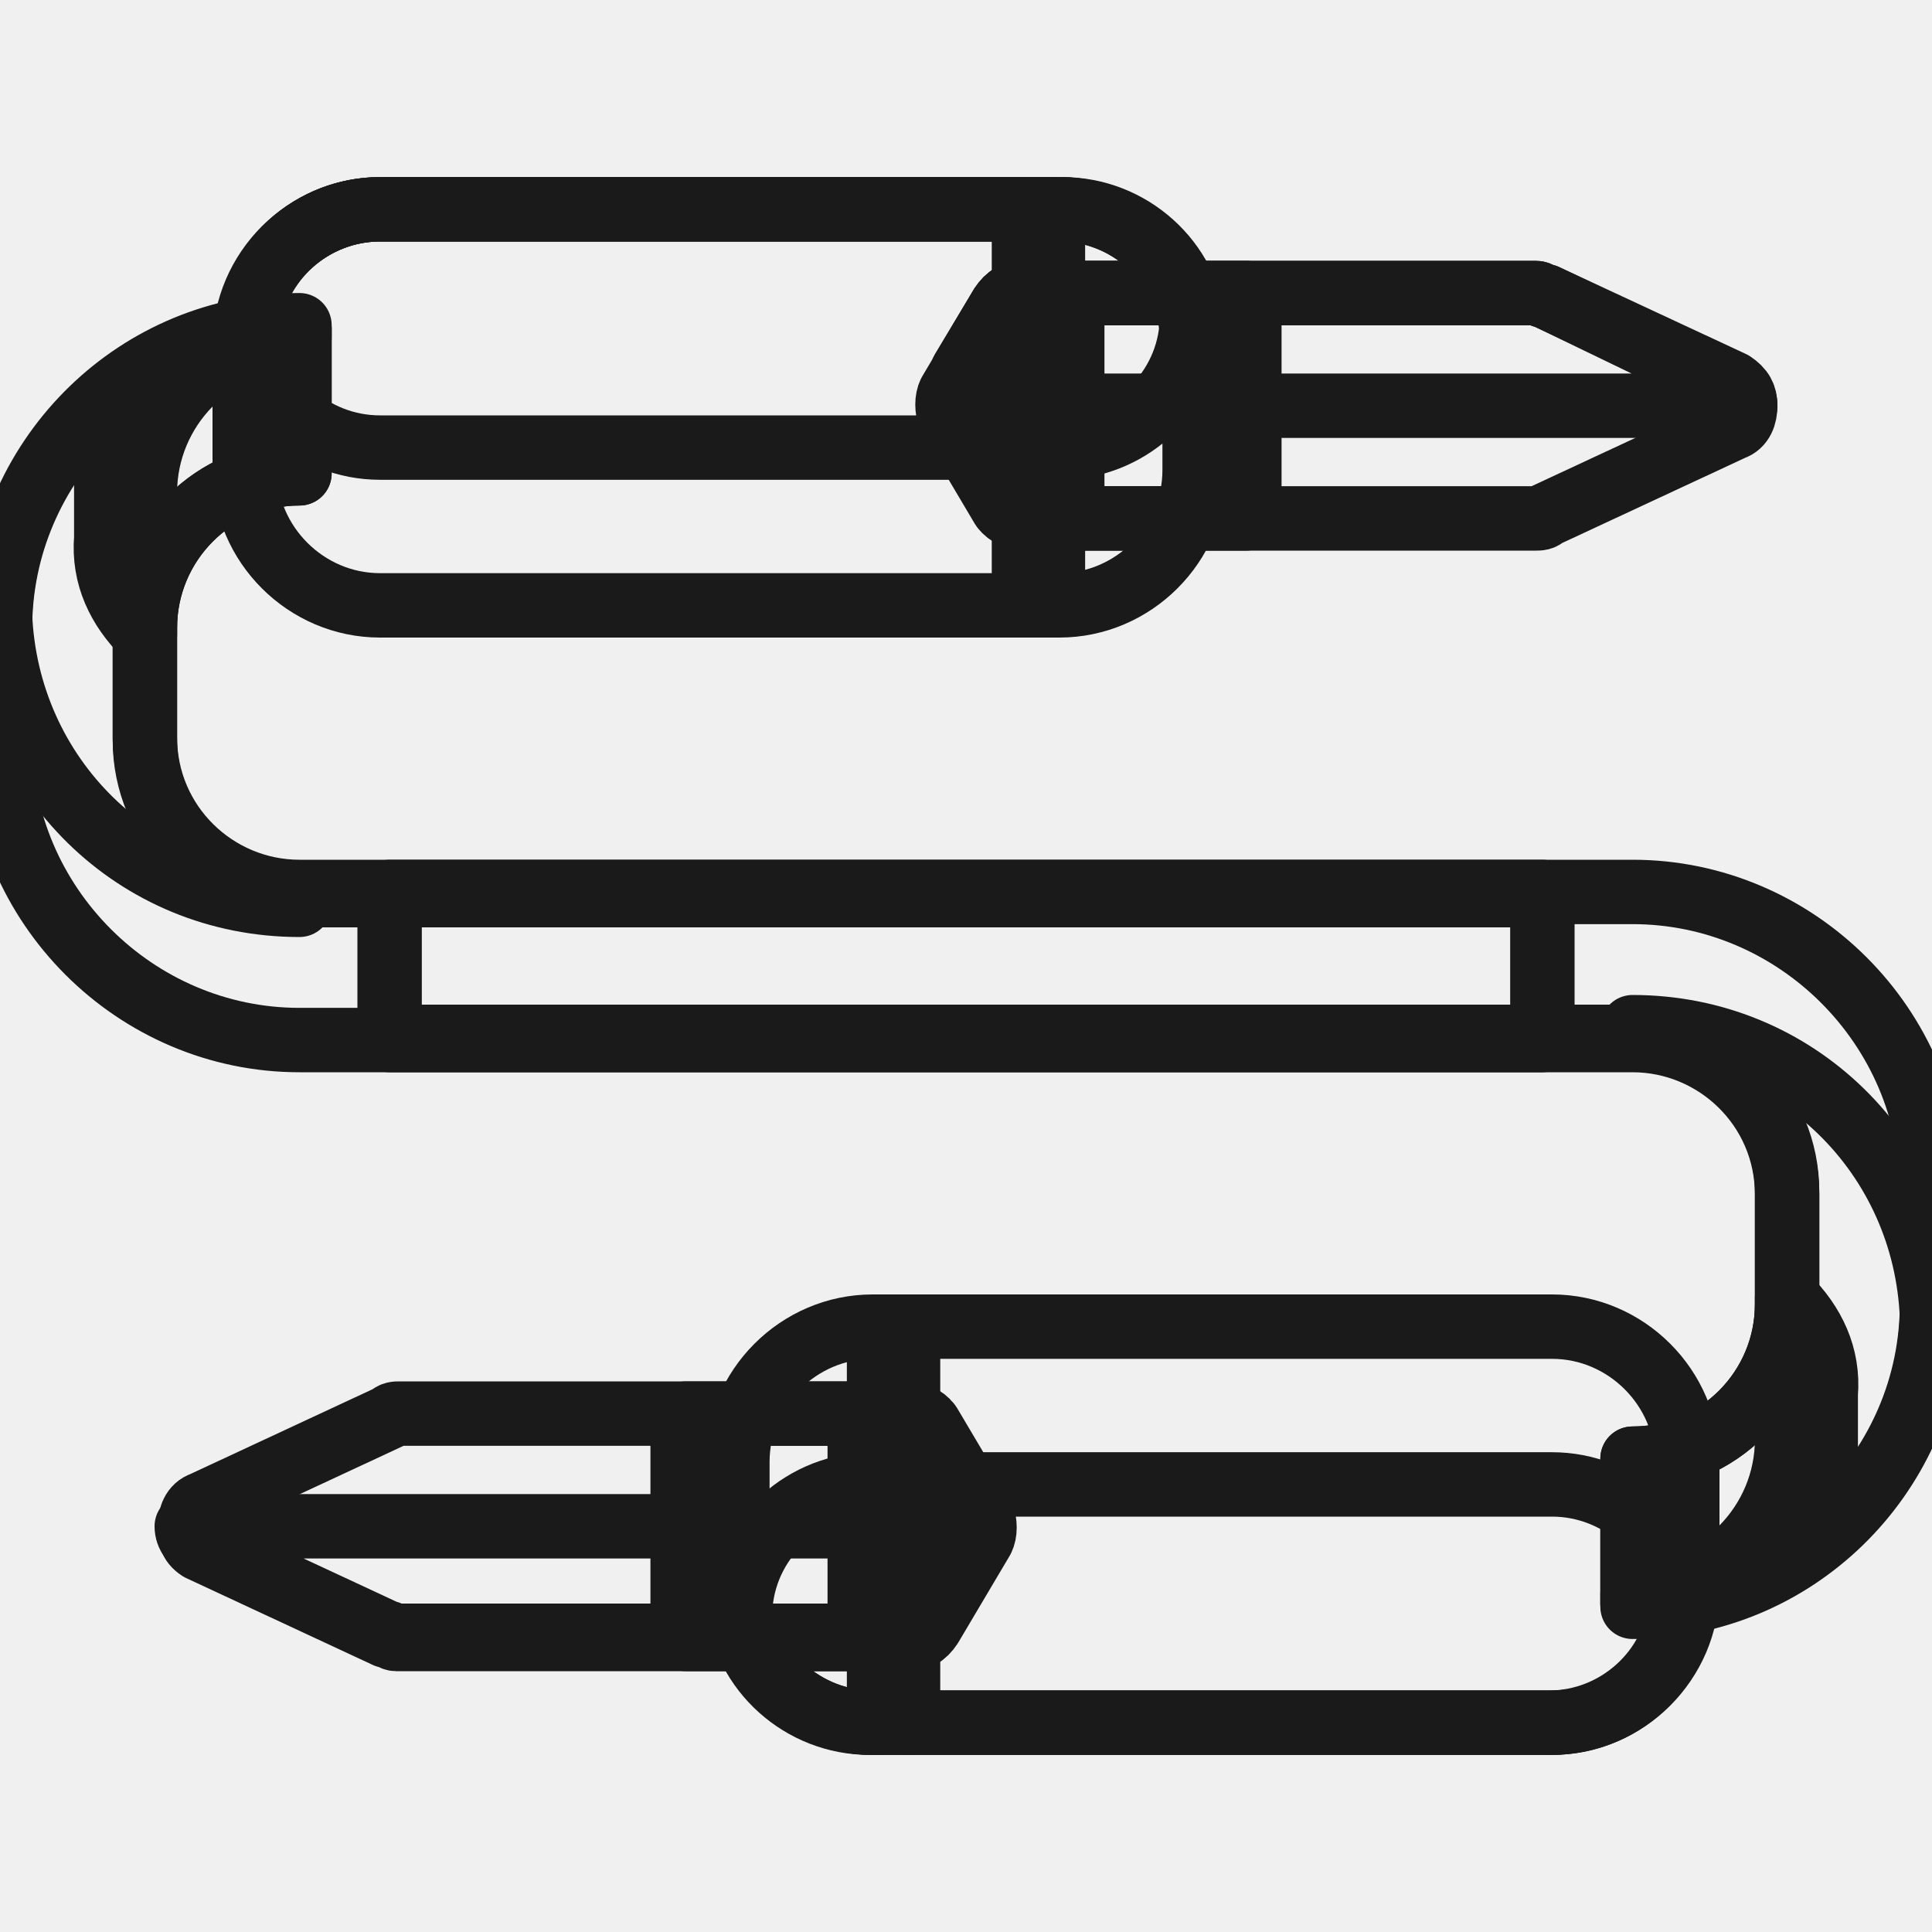
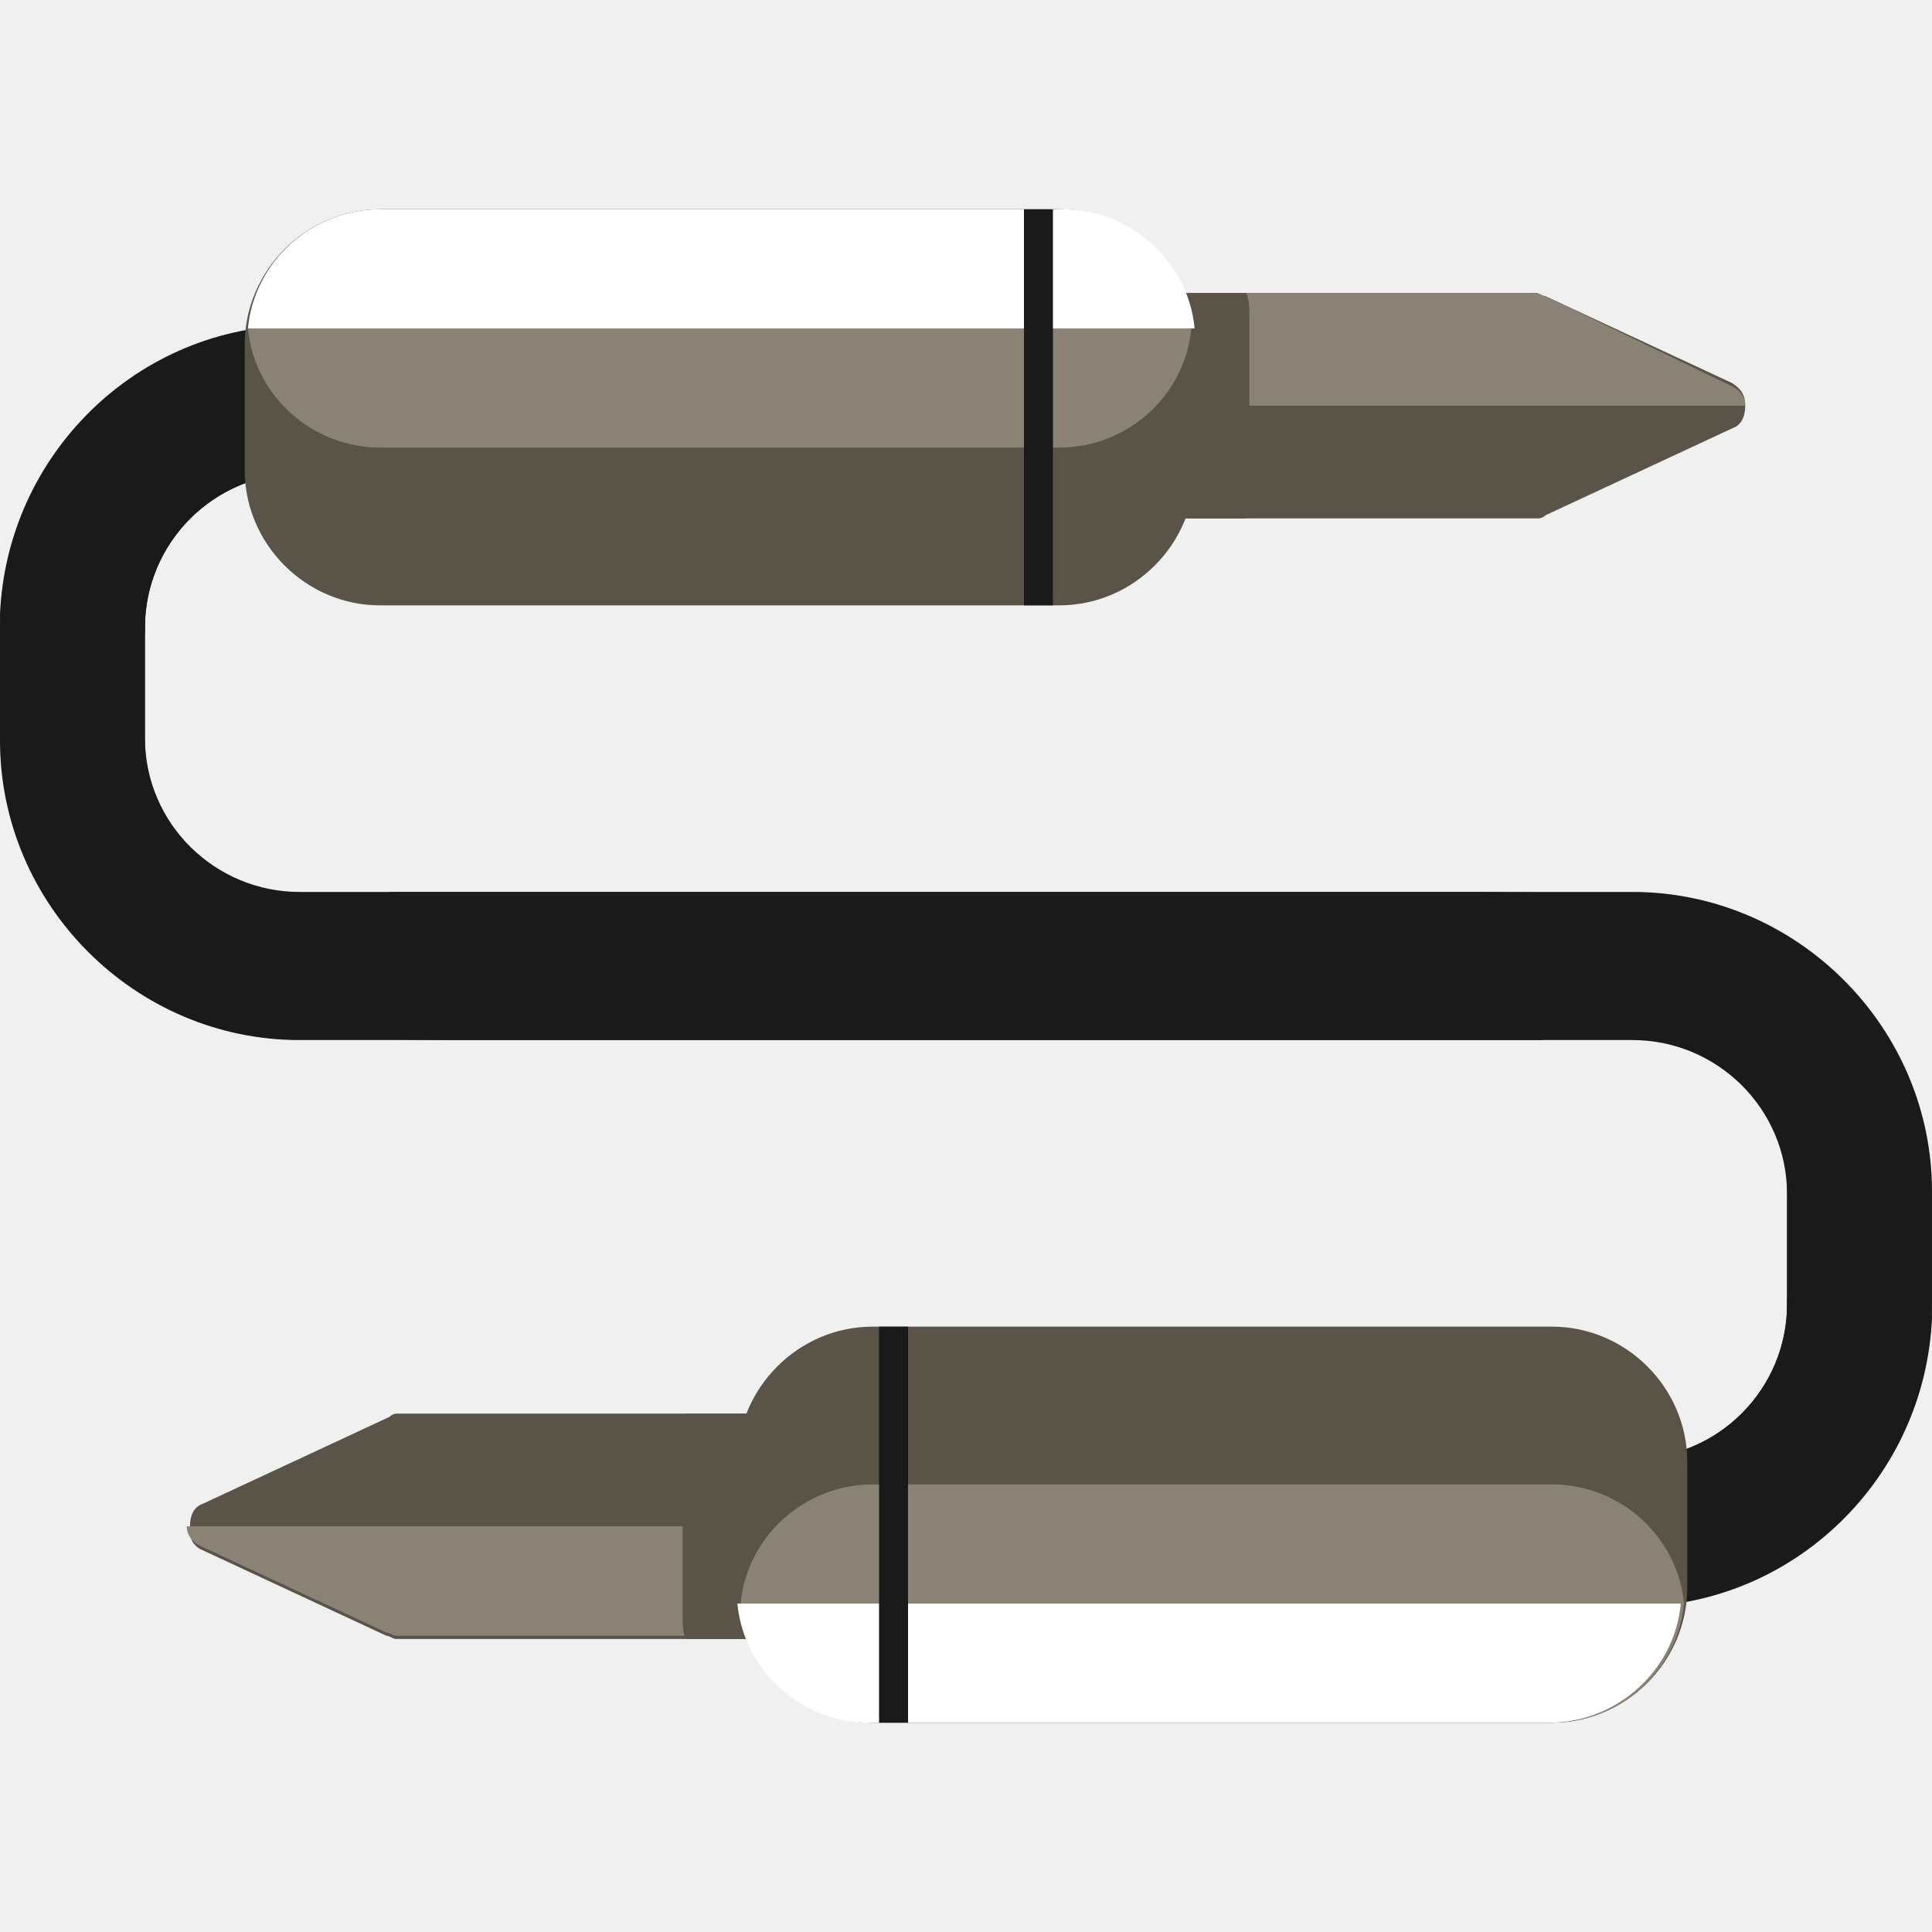
- <svg xmlns="http://www.w3.org/2000/svg" fill="none" stroke="#1a1a1a" stroke-width="16" stroke-linecap="round" stroke-linejoin="round" version="1.1" id="Layer_1" viewBox="0 0 480 480" xml:space="preserve">
-   <path d="M383.2,258.4H74.4C33.6,258.4,0,224.8,0,184v-28c0-40.8,33.6-74.4,74.4-74.4v36  C53.6,117.6,36,134.4,36,156v28c0,20.8,16.8,38.4,38.4,38.4h308.8L383.2,258.4L383.2,258.4z" />
-   <path d="M36,157.6V156c0-20.8,16.8-38.4,38.4-38.4v-36c-18.4,0-35.2,7.2-48,18.4v33.6  C25.6,143.2,29.6,151.2,36,157.6z" />
-   <path d="M49.6,384.8L96,406.4c0.8,0,1.6,0.8,2.4,0.8h127.2c2.4,0,4-0.8,5.6-3.2l12.8-21.6  c0.8-1.6,0.8-4,0-6.4l-12.8-21.6c-0.8-1.6-3.2-3.2-5.6-3.2H99.2c-0.8,0-1.6,0-2.4,0.8l-46.4,21.6c-2.4,0.8-3.2,3.2-3.2,5.6  S47.2,383.2,49.6,384.8z" />
-   <path d="M220,379.2H48c-0.8,0-1.6,0-1.6,0c0,2.4,1.6,4,3.2,4.8L96,405.6c0.8,0,1.6,0.8,2.4,0.8h127.2  c2.4,0,4-0.8,5.6-3.2l9.6-16C235.2,382.4,228,379.2,220,379.2z" />
-   <path d="M213.6,401.6v-44c0-2.4-0.8-4.8-0.8-6.4h-42.4c-0.8,2.4-0.8,4-0.8,6.4v44c0,1.6,0,4,0.8,5.6h43.2  C212.8,404.8,213.6,403.2,213.6,401.6z" />
-   <path d="M96.8,221.6h308.8c40.8,0,74.4,33.6,74.4,74.4v28c0,40.8-33.6,74.4-74.4,74.4v-36  c20.8,0,38.4-16.8,38.4-38.4v-28c0-20.8-16.8-38.4-38.4-38.4H96.8V221.6z" />
+ <svg xmlns="http://www.w3.org/2000/svg" version="1.1" id="Layer_1" viewBox="0 0 480 480" xml:space="preserve">
+   <path style="fill:#1a1a1a;" d="M383.2,258.4H74.4C33.6,258.4,0,224.8,0,184v-28c0-40.8,33.6-74.4,74.4-74.4v36  C53.6,117.6,36,134.4,36,156v28c0,20.8,16.8,38.4,38.4,38.4h308.8L383.2,258.4L383.2,258.4z" />
+   <path style="fill:#1a1a1a;" d="M36,157.6V156c0-20.8,16.8-38.4,38.4-38.4v-36c-18.4,0-35.2,7.2-48,18.4v33.6  C25.6,143.2,29.6,151.2,36,157.6z" />
+   <path style="fill:#5a5347;" d="M49.6,384.8L96,406.4c0.8,0,1.6,0.8,2.4,0.8h127.2c2.4,0,4-0.8,5.6-3.2l12.8-21.6  c0.8-1.6,0.8-4,0-6.4l-12.8-21.6c-0.8-1.6-3.2-3.2-5.6-3.2H99.2c-0.8,0-1.6,0-2.4,0.8l-46.4,21.6c-2.4,0.8-3.2,3.2-3.2,5.6  S47.2,383.2,49.6,384.8z" />
+   <path style="fill:#8a8275;" d="M220,379.2H48c-0.8,0-1.6,0-1.6,0c0,2.4,1.6,4,3.2,4.8L96,405.6c0.8,0,1.6,0.8,2.4,0.8h127.2  c2.4,0,4-0.8,5.6-3.2l9.6-16C235.2,382.4,228,379.2,220,379.2z" />
+   <path style="fill:#5a5347;" d="M213.6,401.6v-44c0-2.4-0.8-4.8-0.8-6.4h-42.4c-0.8,2.4-0.8,4-0.8,6.4v44c0,1.6,0,4,0.8,5.6h43.2  C212.8,404.8,213.6,403.2,213.6,401.6z" />
+   <path style="fill:#1a1a1a;" d="M96.8,221.6h308.8c40.8,0,74.4,33.6,74.4,74.4v28c0,40.8-33.6,74.4-74.4,74.4v-36  c20.8,0,38.4-16.8,38.4-38.4v-28c0-20.8-16.8-38.4-38.4-38.4H96.8V221.6z" />
  <g>
-     <path d="M383.2,221.6H74.4c-20.8,0-38.4-16.8-38.4-38.4v-28c0-0.8,0-1.6,0-2.4c0-0.8,0-1.6,0-2.4v-28   C36,101.6,52.8,84,74.4,84v-3.2c-40,0-72.8,32-74.4,72c1.6,40,33.6,72,74.4,72" />
-     <path d="M96.8,258.4h308.8c20.8,0,38.4,16.8,38.4,38.4v28c0,0.8,0,1.6,0,2.4s0,1.6,0,2.4v28   c0,20.8-16.8,38.4-38.4,38.4v3.2c40,0,72.8-32,74.4-72c-1.6-40-33.6-72-74.4-72" />
+     <path style="fill:#1a1a1a;" d="M383.2,221.6H74.4c-20.8,0-38.4-16.8-38.4-38.4v-28c0-0.8,0-1.6,0-2.4c0-0.8,0-1.6,0-2.4v-28   C36,101.6,52.8,84,74.4,84v-3.2c-40,0-72.8,32-74.4,72c1.6,40,33.6,72,74.4,72" />
+     <path style="fill:#1a1a1a;" d="M96.8,258.4h308.8c20.8,0,38.4,16.8,38.4,38.4v28c0,0.8,0,1.6,0,2.4s0,1.6,0,2.4v28   c0,20.8-16.8,38.4-38.4,38.4v3.2c40,0,72.8-32,74.4-72c-1.6-40-33.6-72-74.4-72" />
  </g>
-   <path d="M444,322.4v1.6c0,20.8-16.8,38.4-38.4,38.4v36c18.4,0,35.2-7.2,48-18.4v-33.6  C454.4,336.8,450.4,328.8,444,322.4z" />
-   <path d="M183.2,363.2c0-18.4,15.2-33.6,33.6-33.6h168.8c18.4,0,33.6,15.2,33.6,33.6v31.2  c0,18.4-15.2,33.6-33.6,33.6H216.8c-18.4,0-33.6-15.2-33.6-33.6L183.2,363.2L183.2,363.2z" />
-   <path d="M385.6,428c16.8,0,31.2-12.8,32.8-29.6c-1.6-16.8-16-29.6-32.8-29.6H216.8  c-16.8,0-31.2,12.8-32.8,29.6c1.6,16.8,16,29.6,32.8,29.6H385.6z" />
-   <path d="M183.2,398.4c1.6,16.8,16,29.6,32.8,29.6h168.8c16.8,0,31.2-12.8,32.8-29.6" />
-   <rect x="218.4" y="329.6" width="7.2" height="98.4" />
-   <path d="M430.4,95.2L384,73.6c-0.8,0-1.6-0.8-2.4-0.8H254.4c-2.4,0-4,0.8-5.6,3.2L236,97.6  c-0.8,1.6-0.8,4,0,6.4l12.8,21.6c0.8,1.6,3.2,3.2,5.6,3.2h127.2c0.8,0,1.6,0,2.4-0.8l46.4-21.6c2.4-0.8,3.2-3.2,3.2-5.6  C433.6,98.4,432.8,96.8,430.4,95.2z" />
-   <path d="M260,100.8h172c0.8,0,1.6,0,1.6,0c0-2.4-1.6-4-3.2-4.8L384,73.6c-0.8,0-1.6-0.8-2.4-0.8H254.4  c-2.4,0-4,0.8-5.6,3.2l-9.6,16C244.8,97.6,252,100.8,260,100.8z" />
-   <path d="M266.4,78.4v44c0,2.4,0.8,4.8,0.8,6.4h42.4c0.8-2.4,0.8-4,0.8-6.4v-44c0-1.6,0-4-0.8-5.6h-43.2  C267.2,75.2,266.4,76.8,266.4,78.4z" />
-   <path d="M296.8,116.8c0,18.4-15.2,33.6-33.6,33.6H94.4c-18.4,0-33.6-15.2-33.6-33.6V85.6  C60.8,67.2,76,52,94.4,52h168.8c18.4,0,33.6,15.2,33.6,33.6L296.8,116.8L296.8,116.8z" />
-   <path d="M94.4,52c-16.8,0-31.2,12.8-32.8,29.6c1.6,16.8,16,29.6,32.8,29.6h168.8c16.8,0,31.2-12.8,32.8-29.6  C294.4,64.8,280,52,263.2,52H94.4z" />
-   <path d="M296.8,81.6C295.2,64.8,280.8,52,264,52H94.4c-16.8,0-31.2,12.8-32.8,29.6" />
-   <rect x="254.4" y="52" width="7.2" height="98.4" />
+   <path style="fill:#1a1a1a;" d="M444,322.4v1.6c0,20.8-16.8,38.4-38.4,38.4v36c18.4,0,35.2-7.2,48-18.4v-33.6  C454.4,336.8,450.4,328.8,444,322.4z" />
+   <path style="fill:#5a5347;" d="M183.2,363.2c0-18.4,15.2-33.6,33.6-33.6h168.8c18.4,0,33.6,15.2,33.6,33.6v31.2  c0,18.4-15.2,33.6-33.6,33.6H216.8c-18.4,0-33.6-15.2-33.6-33.6L183.2,363.2L183.2,363.2z" />
+   <path style="fill:#8a8275;" d="M385.6,428c16.8,0,31.2-12.8,32.8-29.6c-1.6-16.8-16-29.6-32.8-29.6H216.8  c-16.8,0-31.2,12.8-32.8,29.6c1.6,16.8,16,29.6,32.8,29.6H385.6z" />
+   <path style="fill:#ffffff;" d="M183.2,398.4c1.6,16.8,16,29.6,32.8,29.6h168.8c16.8,0,31.2-12.8,32.8-29.6" />
+   <rect x="218.4" y="329.6" style="fill:#1a1a1a;" width="7.2" height="98.4" />
+   <path style="fill:#5a5347;" d="M430.4,95.2L384,73.6c-0.8,0-1.6-0.8-2.4-0.8H254.4c-2.4,0-4,0.8-5.6,3.2L236,97.6  c-0.8,1.6-0.8,4,0,6.4l12.8,21.6c0.8,1.6,3.2,3.2,5.6,3.2h127.2c0.8,0,1.6,0,2.4-0.8l46.4-21.6c2.4-0.8,3.2-3.2,3.2-5.6  C433.6,98.4,432.8,96.8,430.4,95.2z" />
+   <path style="fill:#8a8275;" d="M260,100.8h172c0.8,0,1.6,0,1.6,0c0-2.4-1.6-4-3.2-4.8L384,73.6c-0.8,0-1.6-0.8-2.4-0.8H254.4  c-2.4,0-4,0.8-5.6,3.2l-9.6,16C244.8,97.6,252,100.8,260,100.8z" />
+   <path style="fill:#5a5347;" d="M266.4,78.4v44c0,2.4,0.8,4.8,0.8,6.4h42.4c0.8-2.4,0.8-4,0.8-6.4v-44c0-1.6,0-4-0.8-5.6h-43.2  C267.2,75.2,266.4,76.8,266.4,78.4z" />
+   <path style="fill:#5a5347;" d="M296.8,116.8c0,18.4-15.2,33.6-33.6,33.6H94.4c-18.4,0-33.6-15.2-33.6-33.6V85.6  C60.8,67.2,76,52,94.4,52h168.8c18.4,0,33.6,15.2,33.6,33.6L296.8,116.8L296.8,116.8z" />
+   <path style="fill:#8a8275;" d="M94.4,52c-16.8,0-31.2,12.8-32.8,29.6c1.6,16.8,16,29.6,32.8,29.6h168.8c16.8,0,31.2-12.8,32.8-29.6  C294.4,64.8,280,52,263.2,52H94.4z" />
+   <path style="fill:#ffffff;" d="M296.8,81.6C295.2,64.8,280.8,52,264,52H94.4c-16.8,0-31.2,12.8-32.8,29.6" />
+   <rect x="254.4" y="52" style="fill:#1a1a1a;" width="7.2" height="98.4" />
</svg>
